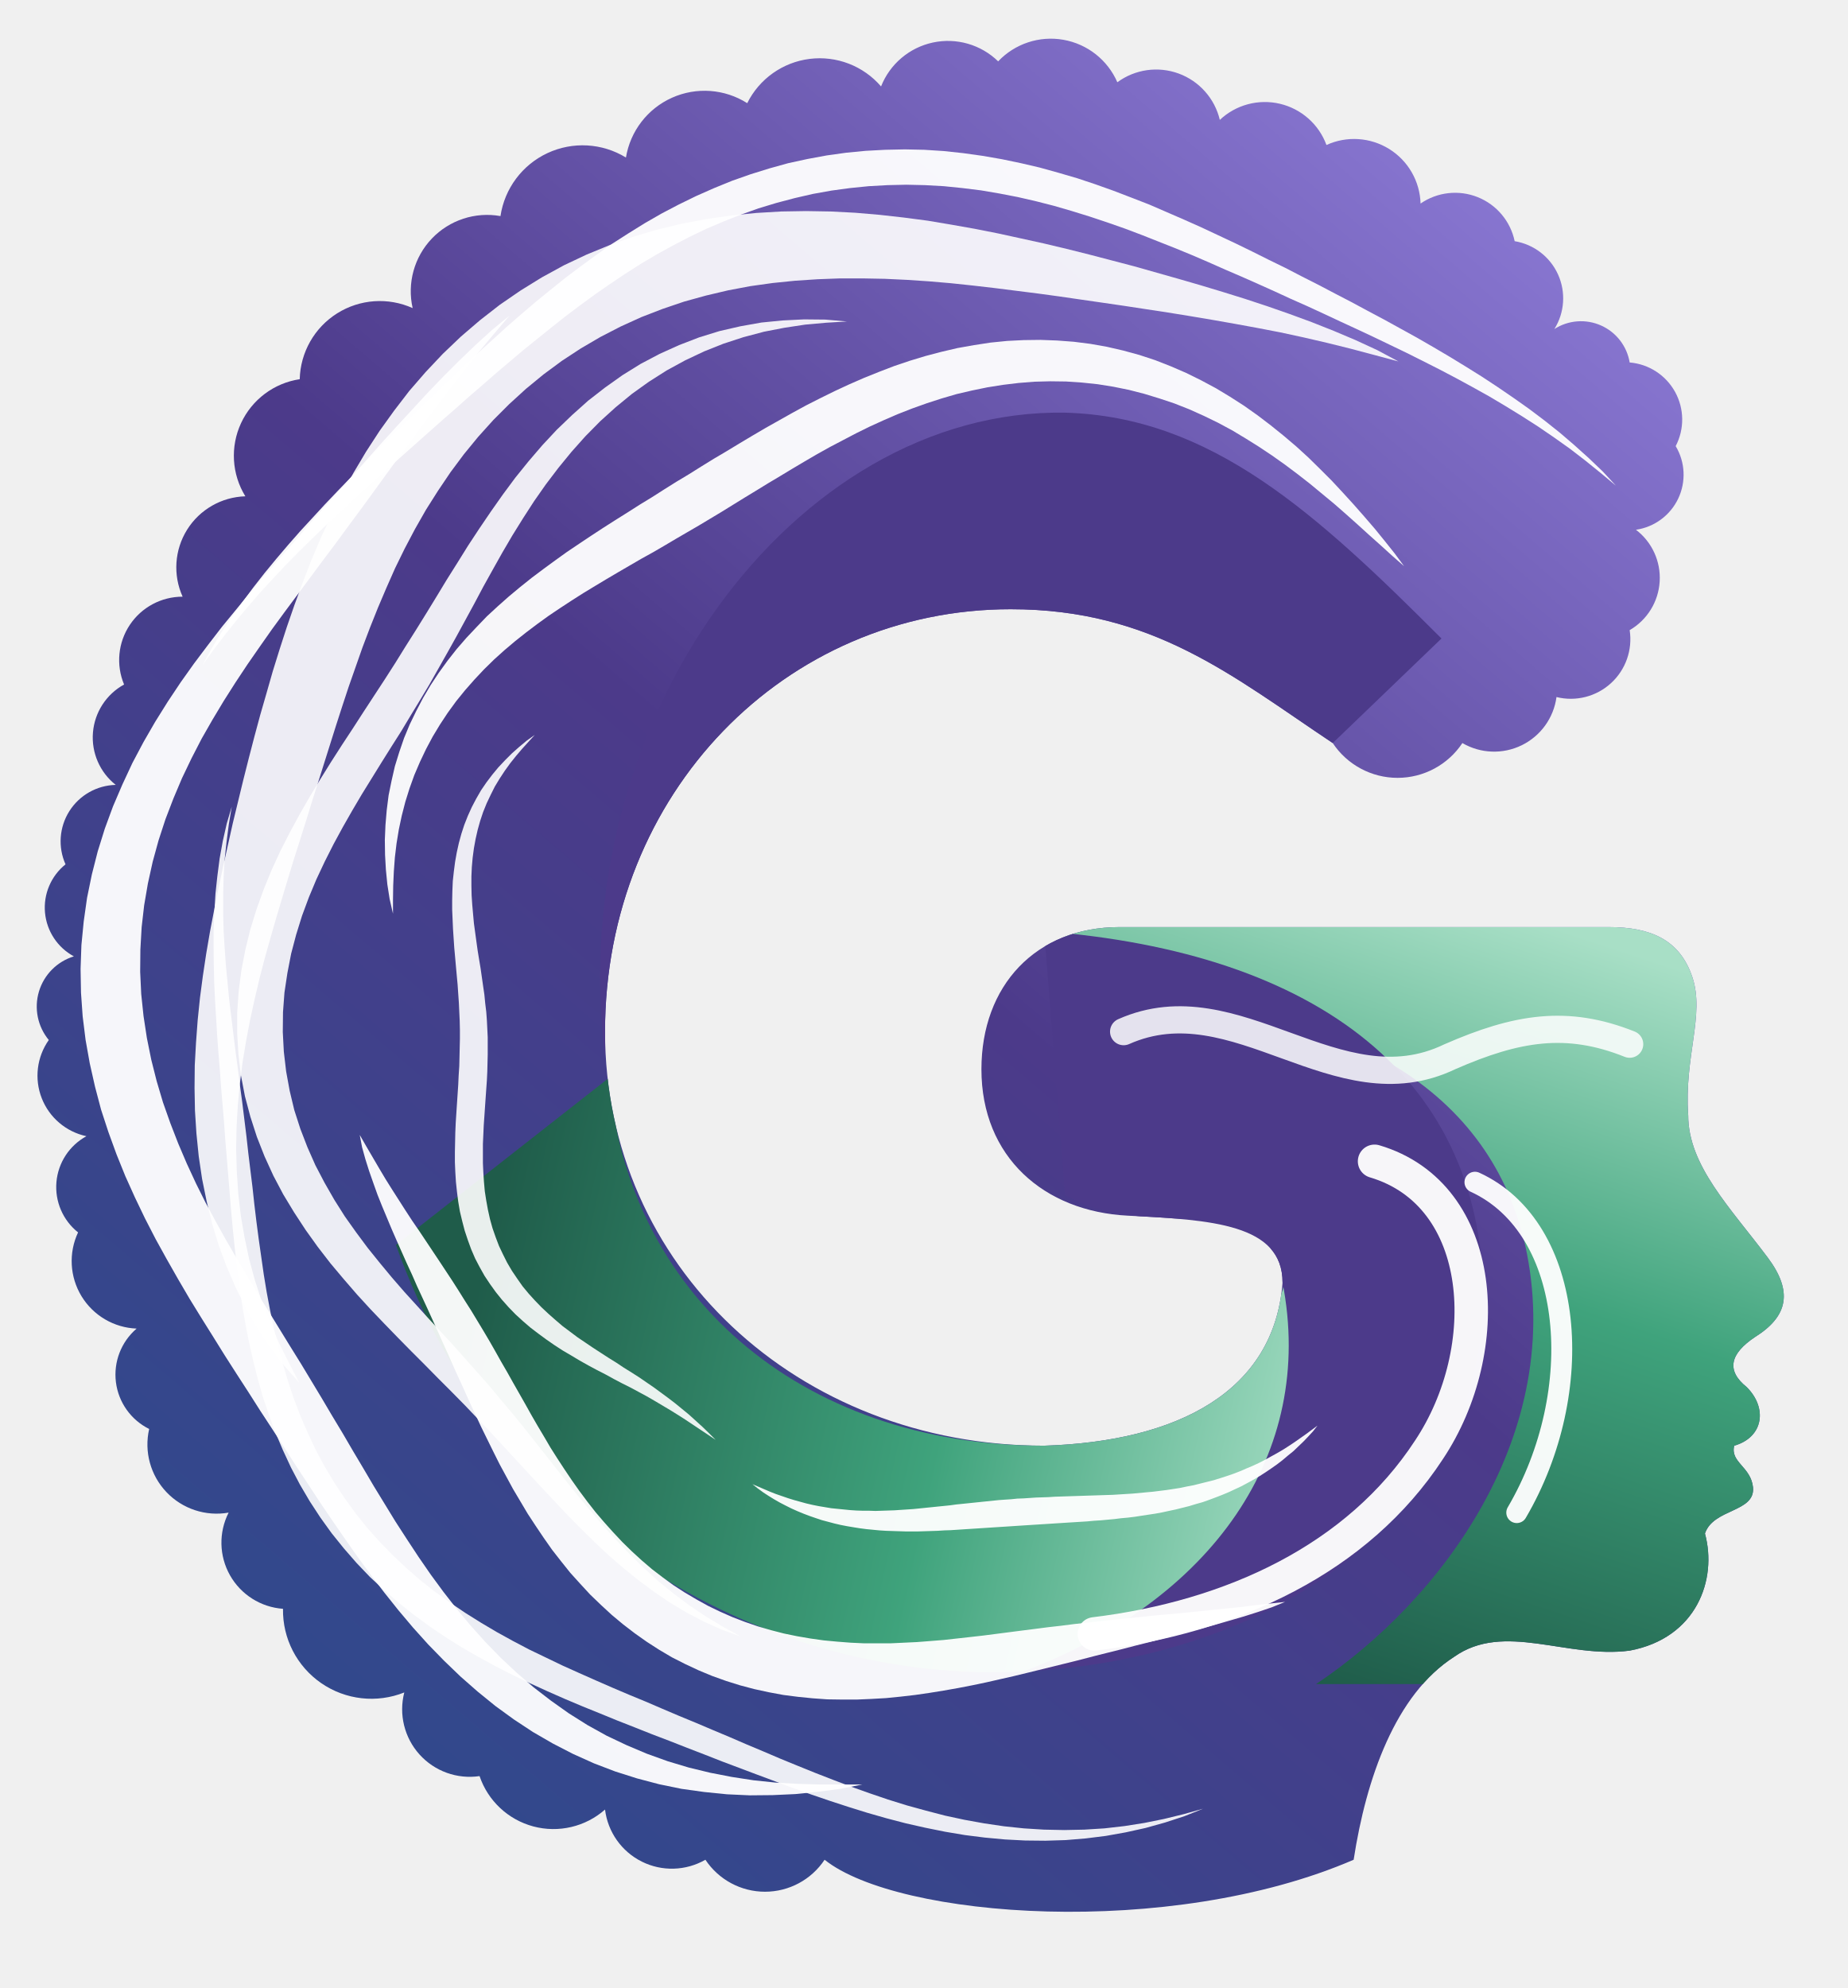
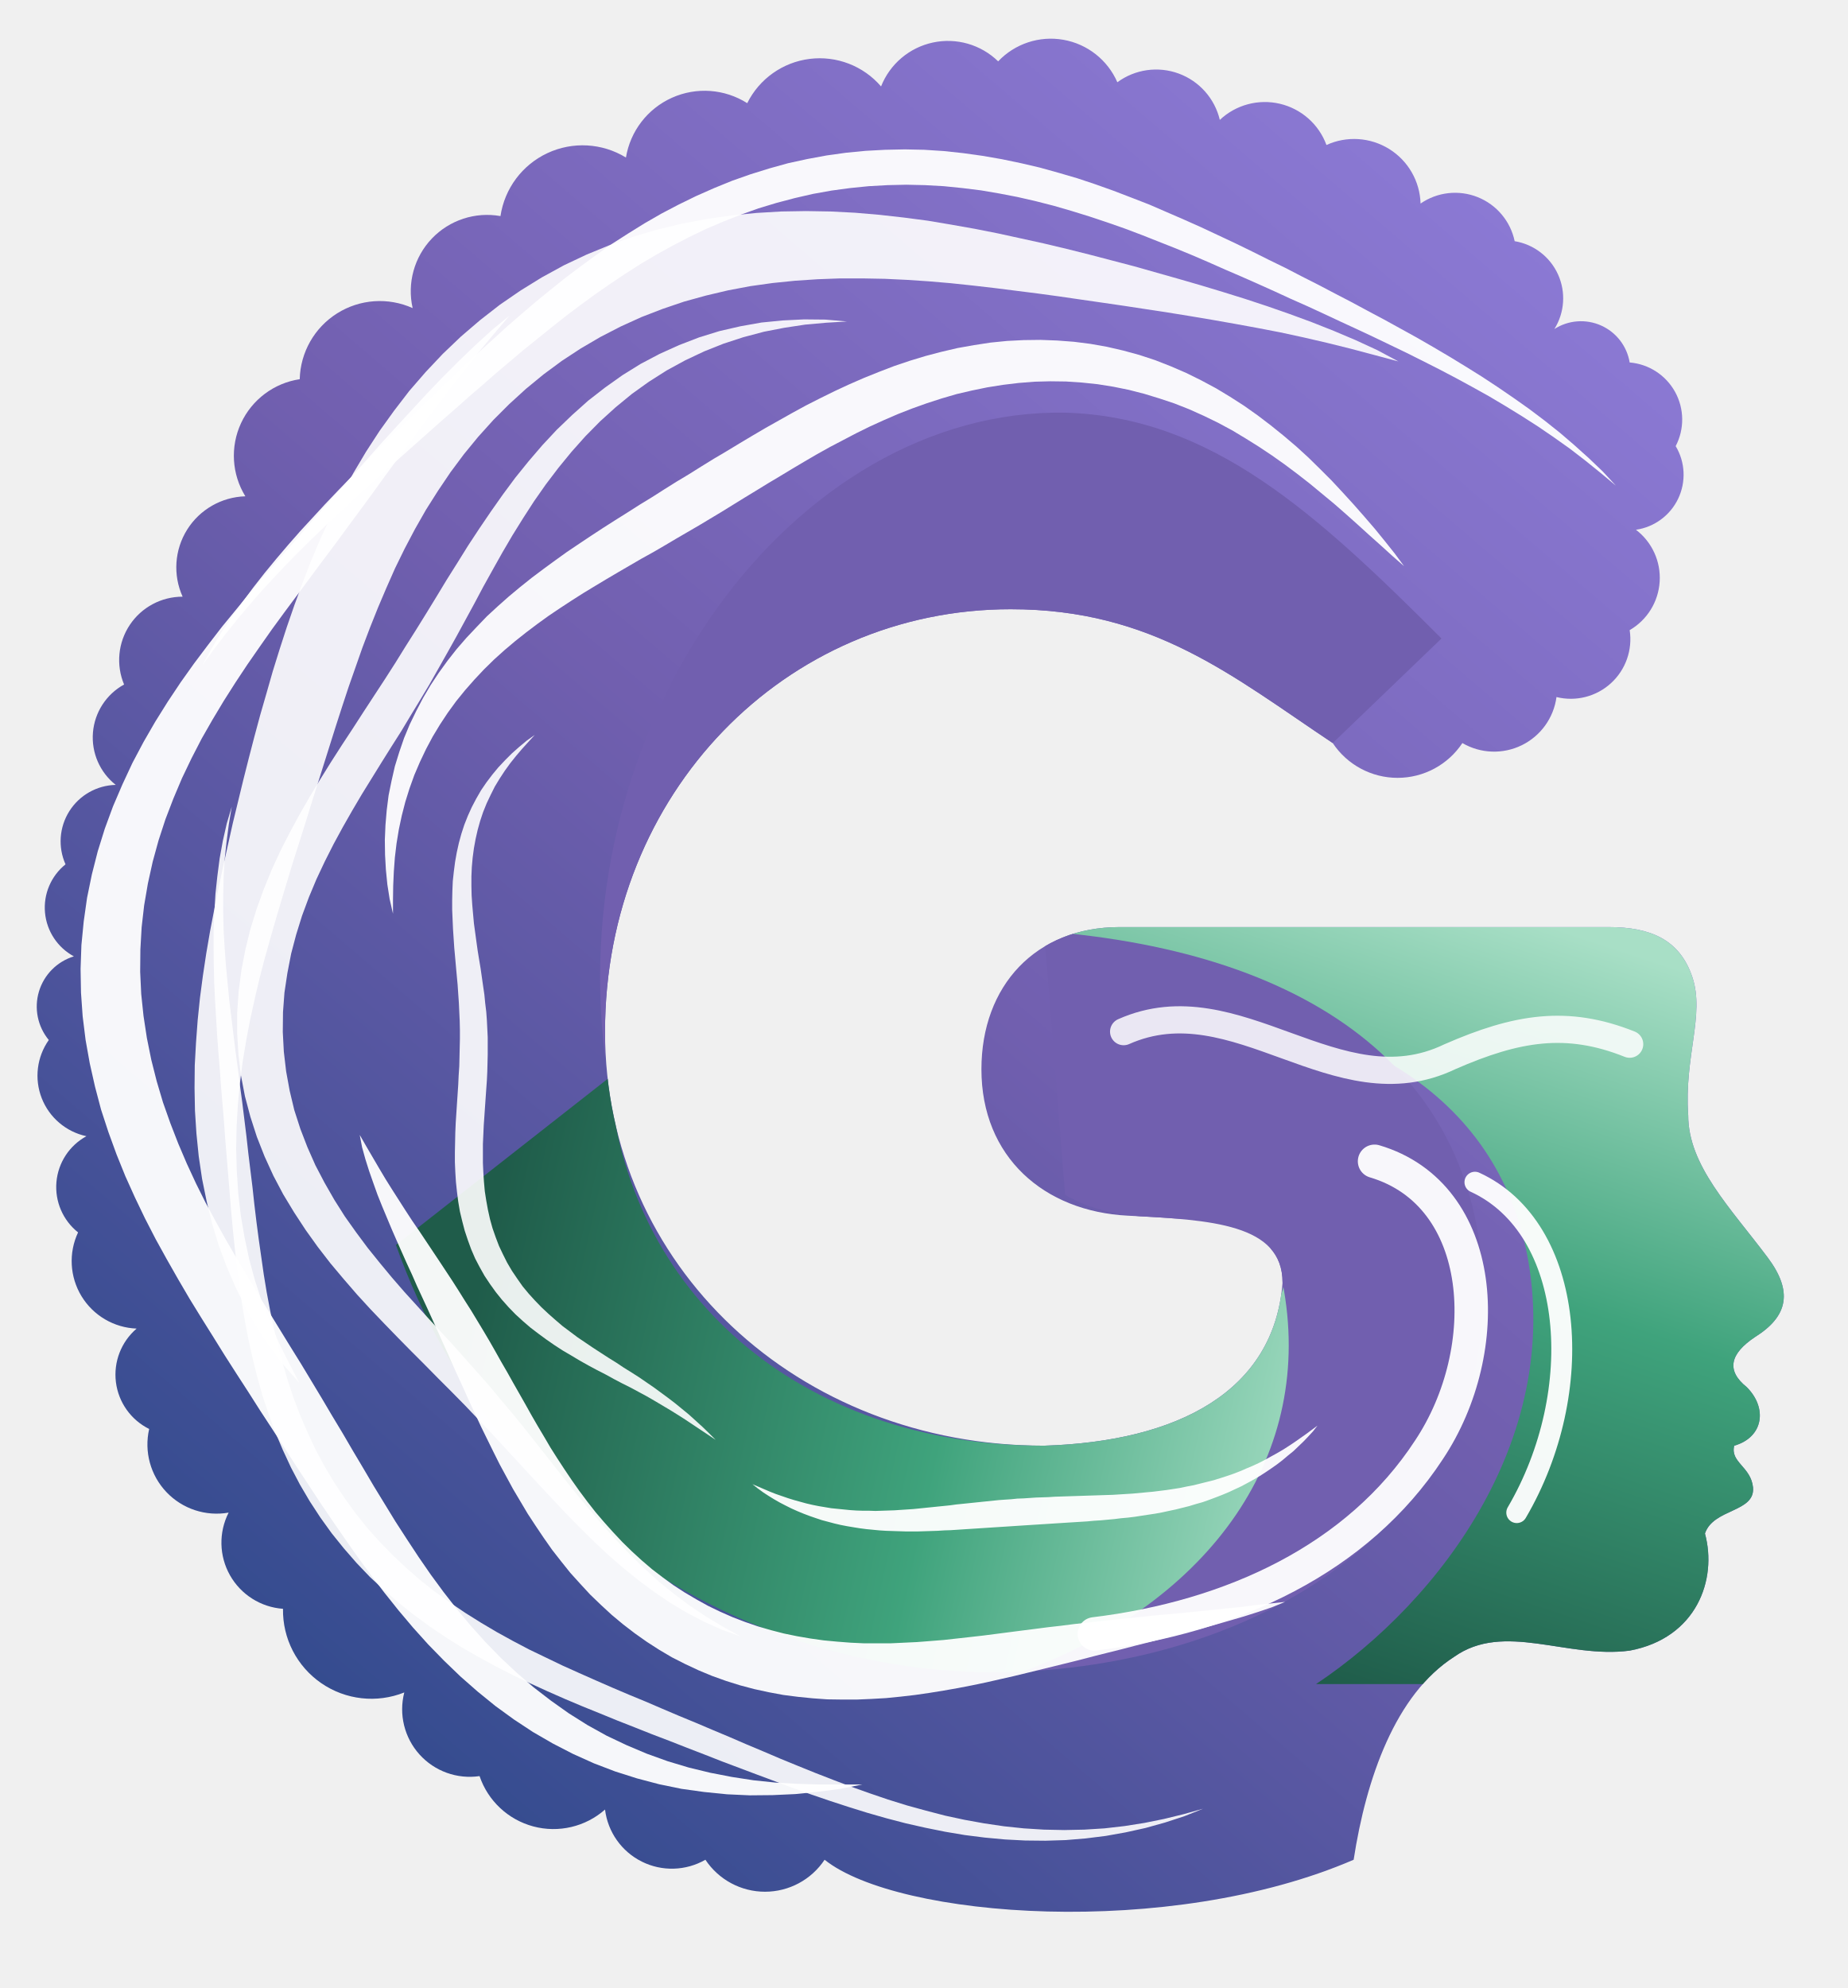
<svg xmlns="http://www.w3.org/2000/svg" width="461" height="496" viewBox="0 0 461 496">
  <g transform="translate(8 8) scale(0.52174) translate(-26 -150)">
    <defs>
      <linearGradient id="sb" gradientUnits="userSpaceOnUse" x1="130" y1="970" x2="780" y2="210">
        <stop offset="0" stop-color="#2F4A8C" />
-         <stop offset="0.5" stop-color="#4C3A8A" />
+         <stop offset="0.5" stop-color="#715FAF" />
        <stop offset="1" stop-color="#8E7CD8" />
      </linearGradient>
      <linearGradient id="sd" gradientUnits="userSpaceOnUse" x1="320" y1="420" x2="680" y2="760">
-         <stop offset="0" stop-color="#4C3A8A" />
-         <stop offset="1" stop-color="#4C3A8A" />
+         <stop offset="0" stop-color="#715FAF" />
+         <stop offset="1" stop-color="#715FAF" />
      </linearGradient>
      <linearGradient id="sl" gradientUnits="userSpaceOnUse" x1="230" y1="790" x2="640" y2="880">
        <stop offset="0" stop-color="#1F5C4A" />
        <stop offset="0.55" stop-color="#3FA37C" />
        <stop offset="1" stop-color="#A8DFC6" />
      </linearGradient>
      <linearGradient id="sf" gradientUnits="userSpaceOnUse" x1="820" y1="600" x2="700" y2="960">
        <stop offset="0" stop-color="#A8DFC6" />
        <stop offset="0.45" stop-color="#3FA37C" />
        <stop offset="1" stop-color="#1F5C4A" />
      </linearGradient>
      <clipPath id="sc">
        <path d="M648 490A37.2 37.2 0 0 0 710 490A30.1 30.1 0 0 0 755 468A28.5 28.5 0 0 0 790 436A28.9 28.9 0 0 0 793 388A26.6 26.6 0 0 0 812 348A27.4 27.4 0 0 0 790 308A23.6 23.6 0 0 0 754 292A27.7 27.7 0 0 0 735 250A29.1 29.1 0 0 0 690 232A31.8 31.8 0 0 0 645 204A31.4 31.4 0 0 0 594 192A31.3 31.3 0 0 0 545 174A34.7 34.7 0 0 0 488 164A34.4 34.4 0 0 0 432 176A38.7 38.7 0 0 0 368 184A38.1 38.1 0 0 0 310 210A39.7 39.7 0 0 0 250 238A36.5 36.5 0 0 0 208 282A38.3 38.3 0 0 0 154 316A37.0 37.0 0 0 0 128 372A34.0 34.0 0 0 0 98 420A30.3 30.3 0 0 0 70 462A28.9 28.9 0 0 0 66 510A27.0 27.0 0 0 0 42 548A26.5 26.5 0 0 0 46 592A25.1 25.1 0 0 0 34 632A29.6 29.6 0 0 0 52 678A27.7 27.7 0 0 0 48 724A32.3 32.3 0 0 0 76 770A29.0 29.0 0 0 0 82 818A33.1 33.1 0 0 0 120 858A31.7 31.7 0 0 0 146 904A42.3 42.3 0 0 0 204 944A32.3 32.3 0 0 0 240 984A37.3 37.3 0 0 0 300 1000A32.2 32.2 0 0 0 348 1024A34.2 34.2 0 0 0 405 1024C440 1052 570 1062 658 1024C664 985 678 945 706 927C730 910 760 928 790 924C822 918 832 890 826 868C830 856 850 858 849 846C848 836 838 834 840 826C854 822 856 808 846 798C836 790 838 782 850 774C866 764 868 752 856 736C838 712 818 692 818 668C816 640 826 620 820 602C814 584 800 578 780 578H546C506 578 480 606 480 646C480 688 510 714 550 716C590 718 624 720 624 748C620 800 574 824 510 826C392 826 300 740 300 628C300 514 386 426 494 426C562 426 600 458 648 490Z" />
      </clipPath>
    </defs>
    <path d="M648 490A37.2 37.2 0 0 0 710 490A30.1 30.1 0 0 0 755 468A28.5 28.5 0 0 0 790 436A28.9 28.9 0 0 0 793 388A26.6 26.6 0 0 0 812 348A27.4 27.4 0 0 0 790 308A23.6 23.6 0 0 0 754 292A27.7 27.7 0 0 0 735 250A29.1 29.1 0 0 0 690 232A31.8 31.8 0 0 0 645 204A31.4 31.4 0 0 0 594 192A31.3 31.3 0 0 0 545 174A34.7 34.7 0 0 0 488 164A34.4 34.4 0 0 0 432 176A38.7 38.7 0 0 0 368 184A38.1 38.1 0 0 0 310 210A39.7 39.7 0 0 0 250 238A36.5 36.5 0 0 0 208 282A38.3 38.3 0 0 0 154 316A37.0 37.0 0 0 0 128 372A34.0 34.0 0 0 0 98 420A30.3 30.3 0 0 0 70 462A28.9 28.9 0 0 0 66 510A27.0 27.0 0 0 0 42 548A26.5 26.5 0 0 0 46 592A25.1 25.1 0 0 0 34 632A29.6 29.6 0 0 0 52 678A27.7 27.7 0 0 0 48 724A32.3 32.3 0 0 0 76 770A29.0 29.0 0 0 0 82 818A33.1 33.1 0 0 0 120 858A31.7 31.7 0 0 0 146 904A42.3 42.3 0 0 0 204 944A32.3 32.3 0 0 0 240 984A37.3 37.3 0 0 0 300 1000A32.2 32.2 0 0 0 348 1024A34.2 34.2 0 0 0 405 1024C440 1052 570 1062 658 1024C664 985 678 945 706 927C730 910 760 928 790 924C822 918 832 890 826 868C830 856 850 858 849 846C848 836 838 834 840 826C854 822 856 808 846 798C836 790 838 782 850 774C866 764 868 752 856 736C838 712 818 692 818 668C816 640 826 620 820 602C814 584 800 578 780 578H546C506 578 480 606 480 646C480 688 510 714 550 716C590 718 624 720 624 748C620 800 574 824 510 826C392 826 300 740 300 628C300 514 386 426 494 426C562 426 600 458 648 490Z" fill="url(#sb)" />
    <g clip-path="url(#sc)">
      <path d="M520 570H900V940H640C700 900 760 820 740 730C724 660 660 610 520 610Z" fill="url(#sf)" />
      <path d="M300 640C280 480 390 330 520 332C590 334 640 380 700 440L648 490C600 458 562 426 494 426C386 426 300 514 300 628Z" fill="url(#sd)" />
      <path d="M200 730C250 870 380 940 500 934C610 926 650 850 628 730C622 790 580 824 510 826C392 826 310 752 302 650Z" fill="url(#sl)" />
      <path d="M510 580C640 590 722 650 720 760C716 858 622 928 500 934C590 900 640 830 624 748C618 700 560 730 520 706Z" fill="url(#sd)" />
      <path d="M423.1 988.0L412.5 990.1L401.8 991.5L391.0 992.6L380.1 993.1L369.2 993.2L358.3 992.7L347.4 991.6L336.6 990.1L325.9 987.9L315.3 985.1L304.9 981.8L294.7 977.9L284.7 973.4L275.0 968.4L265.5 962.9L256.4 956.9L247.6 950.5L239.1 943.6L230.9 936.4L223.0 928.8L215.4 921.0L208.2 913.0L201.2 904.7L194.5 896.3L188.0 887.8L181.7 879.2L175.6 870.5L169.6 861.8L163.7 853.1L158.0 844.4L152.2 835.6L146.6 826.9L140.9 818.1L135.2 809.4L129.6 800.6L123.9 791.8L118.2 782.9L112.6 773.9L106.9 764.8L101.3 755.7L95.8 746.3L90.4 736.8L85.1 727.2L80.0 717.3L75.2 707.3L70.6 697.1L66.4 686.7L62.5 676.0L59.0 665.3L56.1 654.3L53.6 643.2L51.6 632.0L50.2 620.7L49.4 609.4L49.2 598.0L49.6 586.6L50.7 575.3L52.3 564.0L54.6 552.8L57.4 541.8L60.8 530.9L64.7 520.3L69.2 509.8L74.0 499.5L79.3 489.5L84.9 479.8L90.9 470.2L97.1 460.9L103.5 451.9L110.2 443.0L116.9 434.3L123.8 425.9L130.7 417.5L137.7 409.3L144.7 401.3L151.7 393.3L158.6 385.3L165.6 377.4L172.6 369.6L179.6 361.7L186.6 353.9L193.6 346.0L200.7 338.2L207.9 330.4L215.1 322.6L222.5 314.9L230.1 307.3L237.9 299.8L245.9 292.5L254.3 285.6L254.3 285.6L247.0 294.2L239.9 302.7L233.1 311.2L226.4 319.8L219.9 328.3L213.5 336.8L207.3 345.3L201.1 353.7L195.0 362.0L189.0 370.3L183.0 378.5L177.0 386.6L171.0 394.8L164.9 402.9L158.9 411.0L152.9 419.1L146.8 427.3L140.8 435.5L134.9 443.9L129.0 452.4L123.3 461.0L117.7 469.8L112.3 478.8L107.1 487.9L102.3 497.2L97.7 506.8L93.6 516.5L89.8 526.4L86.5 536.5L83.7 546.7L81.4 557.1L79.6 567.6L78.4 578.1L77.8 588.7L77.7 599.4L78.2 610.0L79.3 620.5L80.9 631.0L83.0 641.4L85.6 651.7L88.6 661.8L92.1 671.7L95.9 681.5L100.0 691.1L104.4 700.6L109.0 709.8L113.9 718.9L118.8 727.7L123.9 736.5L129.0 745.1L134.1 753.6L139.3 762.0L144.4 770.3L149.5 778.6L154.6 786.8L159.6 795.1L164.6 803.4L169.5 811.7L174.5 820.0L179.4 828.4L184.4 836.8L189.4 845.3L194.6 853.8L199.8 862.3L205.3 870.8L210.9 879.3L216.7 887.7L222.8 896.0L229.2 904.2L235.8 912.1L242.8 919.9L250.1 927.4L257.8 934.6L265.8 941.5L274.1 947.9L282.7 954.0L291.6 959.6L300.8 964.7L310.3 969.2L320.0 973.3L330.0 976.9L340.0 979.9L350.3 982.4L360.6 984.4L371.0 986.0L381.5 987.1L391.9 987.7L402.4 988.0L412.8 988.0L423.1 988.0Z" fill="#FFFFFF" opacity="0.95" />
      <path d="M153.8 795.9L146.5 787.7L139.9 779.0L133.8 769.9L128.4 760.4L123.5 750.6L119.1 740.5L115.3 730.3L112.1 719.8L109.5 709.2L107.3 698.4L105.7 687.6L104.6 676.7L103.9 665.8L103.7 655.0L103.8 644.1L104.4 633.3L105.2 622.5L106.3 611.8L107.7 601.2L109.3 590.6L111.1 580.1L113.1 569.7L115.2 559.3L117.4 548.9L119.7 538.6L122.0 528.3L124.5 518.0L127.0 507.7L129.6 497.4L132.3 487.0L135.1 476.6L138.1 466.2L141.1 455.7L144.4 445.1L147.8 434.6L151.5 423.9L155.4 413.3L159.5 402.7L164.0 392.1L168.9 381.6L174.1 371.1L179.7 360.8L185.7 350.7L192.2 340.7L199.1 331.1L206.4 321.6L214.2 312.6L222.4 303.9L231.1 295.6L240.2 287.8L249.7 280.4L259.6 273.6L269.8 267.3L280.4 261.5L291.2 256.4L302.4 251.8L313.7 247.8L325.2 244.4L336.9 241.6L348.6 239.4L360.5 237.7L372.4 236.5L384.2 235.8L396.1 235.6L407.9 235.8L419.6 236.4L431.3 237.4L442.9 238.7L454.3 240.2L465.6 242.1L476.9 244.1L488.0 246.3L499.0 248.7L509.9 251.1L520.8 253.7L531.6 256.4L542.3 259.2L553.0 262.0L563.6 265.0L574.2 268.0L584.9 271.1L595.5 274.3L606.1 277.6L616.7 281.1L627.3 284.8L637.9 288.7L648.5 292.9L658.9 297.3L669.3 302.1L679.4 307.5L679.4 307.5L667.8 304.4L656.5 301.4L645.2 298.6L634.0 296.0L622.9 293.6L612.0 291.5L601.1 289.5L590.3 287.6L579.6 285.8L569.1 284.1L558.6 282.5L548.1 280.9L537.8 279.4L527.4 277.9L517.1 276.4L506.8 275.0L496.5 273.7L486.2 272.4L475.8 271.2L465.4 270.1L454.9 269.2L444.4 268.5L433.8 268.0L423.1 267.8L412.4 267.8L401.7 268.2L391.0 268.9L380.2 270.0L369.5 271.5L358.9 273.5L348.3 276.0L337.8 278.9L327.5 282.4L317.4 286.3L307.5 290.8L297.8 295.8L288.4 301.3L279.4 307.2L270.6 313.7L262.2 320.6L254.2 327.9L246.6 335.5L239.3 343.6L232.5 351.9L226.1 360.5L220.1 369.4L214.4 378.4L209.1 387.7L204.2 397.0L199.6 406.4L195.4 415.9L191.4 425.3L187.6 434.8L184.0 444.3L180.7 453.7L177.4 463.1L174.3 472.5L171.3 481.8L168.4 491.0L165.5 500.2L162.6 509.4L159.7 518.5L156.9 527.6L154.0 536.8L151.1 545.9L148.3 555.1L145.5 564.4L142.7 573.8L140.0 583.2L137.3 592.8L134.8 602.4L132.5 612.2L130.3 622.2L128.4 632.2L126.7 642.4L125.4 652.7L124.4 663.1L123.8 673.6L123.6 684.1L123.9 694.7L124.6 705.3L125.8 715.8L127.6 726.3L129.8 736.7L132.6 747.0L135.9 757.1L139.8 767.1L144.1 776.9L148.9 786.5L153.8 795.9Z" fill="#FFFFFF" opacity="0.9" />
      <path d="M107.5 452.7L111.8 444.9L116.4 437.3L121.3 430.0L126.5 422.7L131.8 415.6L137.2 408.7L142.8 401.9L148.5 395.2L154.3 388.6L160.2 382.2L166.1 375.8L172.1 369.5L178.1 363.3L184.1 357.1L190.2 350.9L196.3 344.8L202.5 338.7L208.7 332.7L214.9 326.6L221.2 320.6L227.5 314.6L233.8 308.5L240.3 302.5L246.8 296.6L253.4 290.6L260.2 284.7L267.0 278.9L274.0 273.2L281.1 267.5L288.4 262.0L295.8 256.6L303.3 251.3L311.1 246.3L319.0 241.4L327.0 236.8L335.2 232.5L343.6 228.4L352.2 224.6L360.8 221.1L369.6 218.0L378.6 215.2L387.6 212.7L396.8 210.7L406.0 209.0L415.3 207.7L424.6 206.8L433.9 206.3L443.3 206.1L452.7 206.3L462.0 206.9L471.3 207.9L480.6 209.2L489.8 210.8L498.9 212.7L507.9 214.8L516.9 217.3L525.8 219.9L534.5 222.8L543.2 225.9L551.8 229.2L560.3 232.5L568.6 236.1L576.9 239.7L585.2 243.4L593.3 247.2L601.4 251.0L609.4 254.9L617.4 258.9L625.4 262.8L633.3 266.9L641.2 270.9L649.0 275.0L656.9 279.1L664.7 283.3L672.6 287.5L680.4 291.8L688.2 296.1L696.0 300.6L703.8 305.2L711.5 309.9L719.2 314.7L726.8 319.7L734.4 324.9L741.9 330.2L749.2 335.7L756.5 341.5L763.5 347.5L770.4 353.7L777.1 360.1L783.4 366.9L783.4 366.9L776.2 360.9L768.9 355.0L761.5 349.3L753.9 343.9L746.3 338.7L738.5 333.7L730.7 328.9L722.8 324.2L714.9 319.8L707.0 315.5L699.0 311.3L691.1 307.3L683.1 303.3L675.2 299.5L667.3 295.7L659.4 292.0L651.6 288.4L643.7 284.7L635.9 281.1L628.0 277.6L620.2 274.0L612.4 270.5L604.5 267.0L596.6 263.6L588.7 260.1L580.8 256.7L572.8 253.4L564.7 250.2L556.6 247.0L548.4 243.9L540.1 241.0L531.7 238.2L523.3 235.6L514.7 233.1L506.1 230.9L497.4 228.9L488.6 227.2L479.8 225.7L470.9 224.6L462.0 223.7L453.0 223.2L444.1 223.0L435.1 223.2L426.1 223.7L417.2 224.6L408.3 225.8L399.4 227.4L390.7 229.4L382.0 231.7L373.4 234.3L365.0 237.3L356.6 240.6L348.4 244.1L340.3 248.0L332.4 252.1L324.6 256.4L317.0 260.9L309.5 265.7L302.2 270.6L295.0 275.6L287.9 280.8L281.0 286.0L274.2 291.4L267.5 296.8L260.8 302.2L254.3 307.7L247.8 313.2L241.4 318.8L235.0 324.3L228.7 329.9L222.4 335.4L216.1 341.0L209.8 346.6L203.5 352.2L197.2 357.8L190.9 363.4L184.6 369.1L178.3 374.9L172.1 380.7L165.8 386.6L159.6 392.6L153.4 398.7L147.3 404.9L141.3 411.3L135.3 417.8L129.5 424.5L123.8 431.3L118.2 438.3L112.8 445.4L107.5 452.7Z" fill="#FFFFFF" opacity="0.95" />
      <path d="M364.8 917.2L355.9 914.0L347.4 910.2L339.0 905.8L331.0 901.0L323.2 895.7L315.7 890.1L308.4 884.2L301.4 878.1L294.7 871.8L288.1 865.3L281.7 858.8L275.5 852.2L269.3 845.6L263.3 839.1L257.2 832.5L251.2 826.0L245.2 819.5L239.1 813.1L233.0 806.7L226.7 800.3L220.4 794.0L214.0 787.5L207.5 781.0L201.0 774.4L194.5 767.7L187.9 760.8L181.4 753.7L175.0 746.3L168.7 738.8L162.6 730.9L156.8 722.8L151.3 714.4L146.1 705.8L141.4 696.9L137.2 687.7L133.5 678.3L130.4 668.7L127.8 658.9L125.9 649.0L124.7 639.0L124.1 628.9L124.1 618.8L124.8 608.7L126.1 598.7L128.0 588.8L130.4 579.0L133.4 569.3L136.8 559.9L140.6 550.6L144.8 541.5L149.3 532.7L154.0 524.0L158.9 515.5L163.9 507.2L169.0 499.0L174.2 490.9L179.4 483.0L184.5 475.1L189.6 467.3L194.7 459.5L199.7 451.7L204.6 443.8L209.6 435.9L214.5 428.0L219.4 420.0L224.3 411.9L229.4 403.8L234.5 395.6L239.9 387.4L245.4 379.3L251.1 371.2L257.1 363.1L263.4 355.3L270.0 347.6L276.9 340.2L284.3 333.1L291.9 326.3L300.0 320.0L308.3 314.1L317.0 308.7L326.1 303.9L335.4 299.7L345.0 296.0L354.7 293.0L364.7 290.7L374.8 288.9L385.0 287.9L395.2 287.4L405.4 287.5L415.7 288.4L415.7 288.4L405.7 289.0L395.7 289.9L385.8 291.4L376.0 293.3L366.2 295.9L356.7 299.0L347.4 302.7L338.3 307.0L329.5 311.8L321.0 317.2L312.9 323.0L305.1 329.4L297.7 336.1L290.6 343.3L284.0 350.7L277.7 358.4L271.7 366.3L266.1 374.3L260.8 382.5L255.7 390.7L250.9 398.9L246.3 407.1L241.8 415.2L237.5 423.3L233.2 431.2L228.9 439.1L224.6 446.8L220.3 454.4L216.0 462.0L211.5 469.5L207.0 476.9L202.5 484.4L197.8 491.8L193.1 499.3L188.4 506.9L183.7 514.5L179.1 522.3L174.6 530.2L170.2 538.3L166.0 546.6L162.0 555.1L158.4 563.7L155.1 572.6L152.3 581.6L149.9 590.7L148.1 600.0L146.7 609.3L146.0 618.7L145.9 628.2L146.4 637.6L147.5 647.0L149.2 656.3L151.4 665.5L154.3 674.5L157.7 683.3L161.5 691.9L165.9 700.3L170.6 708.5L175.6 716.4L181.0 724.0L186.5 731.4L192.3 738.6L198.1 745.6L204.0 752.4L210.0 759.0L215.9 765.5L221.8 771.9L227.6 778.2L233.3 784.6L238.9 790.9L244.5 797.2L249.9 803.7L255.3 810.1L260.7 816.7L266.0 823.4L271.3 830.1L276.7 837.0L282.1 843.8L287.7 850.8L293.5 857.7L299.4 864.6L305.6 871.4L312.0 878.1L318.7 884.6L325.6 890.9L332.9 896.8L340.5 902.5L348.3 907.7L356.4 912.6L364.8 917.2Z" fill="#FFFFFF" opacity="0.9" />
      <path d="M198.6 571.6L197.0 564.6L195.9 557.6L195.2 550.5L194.8 543.4L194.7 536.3L195.0 529.2L195.6 522.1L196.5 515.0L197.9 508.1L199.5 501.1L201.6 494.3L203.9 487.6L206.6 481.1L209.7 474.7L213.0 468.4L216.6 462.3L220.5 456.4L224.7 450.6L229.1 445.0L233.7 439.7L238.6 434.5L243.5 429.4L248.7 424.6L254.0 419.9L259.4 415.4L264.9 411.0L270.5 406.8L276.1 402.7L281.8 398.6L287.6 394.7L293.3 390.9L299.1 387.1L304.9 383.4L310.8 379.7L316.6 376.0L322.5 372.4L328.3 368.7L334.2 365.0L340.2 361.4L346.1 357.7L352.1 354.0L358.2 350.4L364.3 346.7L370.5 343.0L376.8 339.3L383.2 335.7L389.6 332.1L396.2 328.5L402.9 325.1L409.8 321.7L416.7 318.5L423.8 315.4L431.0 312.5L438.3 309.7L445.7 307.2L453.3 304.9L460.9 302.9L468.6 301.1L476.5 299.7L484.3 298.5L492.3 297.7L500.2 297.3L508.2 297.2L516.2 297.5L524.2 298.1L532.1 299.1L540.0 300.5L547.8 302.3L555.5 304.4L563.1 306.9L570.5 309.8L577.9 313.0L585.0 316.5L592.1 320.3L598.9 324.4L605.6 328.7L612.1 333.3L618.4 338.1L624.6 343.1L630.6 348.2L636.4 353.5L642.0 359.0L647.5 364.5L652.8 370.2L658.0 375.9L663.1 381.7L668.1 387.5L672.9 393.4L677.6 399.3L682.1 405.4L682.1 405.4L676.5 400.5L671.0 395.5L665.4 390.5L659.9 385.5L654.3 380.5L648.7 375.6L642.9 370.8L637.1 366.0L631.2 361.4L625.2 356.9L619.0 352.5L612.7 348.3L606.3 344.3L599.8 340.4L593.1 336.8L586.3 333.5L579.4 330.4L572.3 327.6L565.1 325.2L557.9 323.0L550.5 321.1L543.1 319.6L535.6 318.4L528.0 317.6L520.5 317.1L512.9 317.0L505.3 317.2L497.8 317.8L490.3 318.7L482.8 319.9L475.5 321.4L468.2 323.1L461.0 325.2L453.9 327.5L446.9 330.0L440.0 332.7L433.3 335.6L426.7 338.6L420.2 341.8L413.9 345.1L407.6 348.4L401.5 351.8L395.5 355.3L389.6 358.8L383.8 362.3L378.1 365.7L372.4 369.2L366.8 372.6L361.3 376.0L355.8 379.4L350.3 382.7L344.8 386.0L339.3 389.2L333.8 392.4L328.4 395.6L322.9 398.8L317.3 401.9L311.8 405.1L306.3 408.3L300.7 411.6L295.2 414.9L289.6 418.3L284.1 421.8L278.6 425.4L273.1 429.1L267.7 433.0L262.4 437.0L257.1 441.2L252.0 445.5L247.0 450.0L242.2 454.7L237.5 459.7L233.1 464.7L228.8 470.0L224.8 475.5L221.1 481.1L217.6 486.9L214.4 492.9L211.5 499.0L208.8 505.3L206.5 511.7L204.5 518.1L202.8 524.7L201.4 531.3L200.3 538.0L199.5 544.7L199.0 551.5L198.7 558.2L198.6 564.9L198.6 571.6Z" fill="#FFFFFF" opacity="0.95" />
      <path d="M625.2 900.7L618.8 903.3L612.3 905.5L605.7 907.6L599.2 909.5L592.6 911.4L586.1 913.2L579.6 914.9L573.1 916.6L566.6 918.3L560.1 920.0L553.7 921.6L547.2 923.3L540.8 924.9L534.4 926.5L527.9 928.2L521.5 929.8L515.0 931.4L508.5 933.0L502.0 934.6L495.4 936.2L488.8 937.7L482.2 939.2L475.5 940.6L468.8 941.9L462.0 943.1L455.2 944.2L448.3 945.2L441.4 946.0L434.4 946.7L427.4 947.1L420.4 947.4L413.4 947.4L406.3 947.3L399.3 946.8L392.3 946.1L385.3 945.2L378.3 943.9L371.4 942.4L364.6 940.6L357.9 938.5L351.2 936.1L344.7 933.4L338.3 930.4L332.0 927.2L325.9 923.6L320.0 919.8L314.2 915.7L308.6 911.4L303.2 906.9L298.0 902.1L292.9 897.2L288.1 892.0L283.4 886.8L279.0 881.3L274.7 875.8L270.7 870.1L266.8 864.3L263.0 858.5L259.5 852.6L256.0 846.7L252.8 840.8L249.6 834.9L246.6 828.9L243.7 823.0L240.8 817.1L238.1 811.3L235.4 805.5L232.8 799.7L230.2 794.0L227.6 788.3L225.1 782.6L222.6 777.1L220.1 771.5L217.6 766.0L215.1 760.5L212.6 755.1L210.1 749.7L207.7 744.2L205.2 738.8L202.8 733.4L200.4 728.0L198.0 722.5L195.7 717.0L193.4 711.5L191.2 706.0L189.2 700.4L187.2 694.7L185.4 689.0L183.8 683.2L182.7 677.4L182.7 677.4L185.8 682.8L188.9 688.1L192.0 693.4L195.1 698.6L198.3 703.7L201.5 708.7L204.7 713.7L207.9 718.6L211.2 723.4L214.4 728.2L217.6 733.0L220.8 737.8L223.9 742.5L227.0 747.2L230.0 751.9L233.0 756.7L236.0 761.4L238.9 766.2L241.8 771.0L244.7 775.9L247.5 780.8L250.3 785.8L253.2 790.8L256.0 795.8L258.9 800.9L261.8 806.0L264.7 811.2L267.7 816.4L270.8 821.6L273.9 826.9L277.2 832.1L280.6 837.3L284.1 842.5L287.7 847.6L291.5 852.7L295.4 857.7L299.5 862.5L303.8 867.3L308.2 872.0L312.8 876.5L317.5 880.8L322.4 885.0L327.5 888.9L332.7 892.7L338.1 896.2L343.7 899.5L349.3 902.6L355.1 905.4L361.0 908.0L367.0 910.3L373.1 912.4L379.3 914.2L385.5 915.8L391.8 917.1L398.2 918.2L404.6 919.1L411.0 919.7L417.4 920.2L423.8 920.5L430.2 920.5L436.6 920.5L443.0 920.2L449.3 919.9L455.7 919.4L462.0 918.9L468.3 918.2L474.6 917.5L480.8 916.8L487.0 916.0L493.2 915.2L499.4 914.4L505.7 913.6L511.9 912.8L518.1 912.1L524.3 911.3L530.6 910.6L536.9 909.9L543.3 909.2L549.7 908.5L556.2 907.9L562.7 907.2L569.3 906.6L576.0 906.0L582.8 905.3L589.6 904.6L596.5 903.9L603.6 903.2L610.6 902.3L617.8 901.5L625.2 900.7Z" fill="#FFFFFF" opacity="0.95" />
      <path d="M586.0 999.6L577.0 1003.2L567.8 1006.2L558.5 1008.8L549.0 1010.9L539.5 1012.6L529.9 1013.8L520.3 1014.6L510.6 1014.9L500.9 1014.8L491.3 1014.3L481.6 1013.4L472.1 1012.2L462.6 1010.6L453.2 1008.7L443.9 1006.6L434.7 1004.2L425.6 1001.6L416.6 998.8L407.7 995.9L398.9 992.9L390.2 989.8L381.6 986.6L373.0 983.4L364.5 980.2L356.0 977.0L347.6 973.7L339.3 970.5L330.9 967.2L322.5 964.0L314.2 960.7L305.8 957.4L297.5 954.0L289.1 950.6L280.8 947.1L272.4 943.4L264.1 939.6L255.9 935.7L247.7 931.5L239.6 927.1L231.6 922.5L223.8 917.6L216.1 912.4L208.6 906.9L201.4 901.2L194.4 895.1L187.6 888.8L181.2 882.1L175.1 875.1L169.3 867.9L163.9 860.4L158.8 852.6L154.1 844.6L149.8 836.4L145.9 828.0L142.3 819.5L139.1 810.8L136.2 802.1L133.7 793.2L131.5 784.3L129.5 775.4L127.8 766.5L126.3 757.6L125.0 748.7L123.9 739.9L122.9 731.1L122.0 722.4L121.2 713.7L120.5 705.1L119.8 696.6L119.1 688.1L118.4 679.7L117.8 671.3L117.1 662.9L116.4 654.6L115.8 646.3L115.1 637.9L114.5 629.6L114.0 621.2L113.5 612.9L113.1 604.5L112.9 596.0L112.8 587.6L112.8 579.1L113.2 570.6L113.7 562.1L114.6 553.7L115.7 545.2L117.2 536.9L119.1 528.5L121.5 520.4L121.5 520.4L120.1 528.8L119.0 537.3L118.1 545.7L117.6 554.2L117.4 562.7L117.4 571.2L117.6 579.6L118.1 588.0L118.7 596.4L119.5 604.7L120.3 613.0L121.3 621.2L122.3 629.3L123.3 637.5L124.4 645.6L125.4 653.6L126.5 661.7L127.5 669.8L128.5 677.9L129.4 686.0L130.4 694.2L131.4 702.3L132.3 710.6L133.3 718.9L134.4 727.3L135.6 735.7L136.8 744.1L138.2 752.6L139.8 761.1L141.6 769.7L143.6 778.2L145.9 786.7L148.4 795.2L151.2 803.6L154.4 811.9L157.9 820.0L161.7 828.1L165.9 835.9L170.5 843.6L175.4 851.0L180.6 858.2L186.2 865.2L192.1 871.8L198.3 878.2L204.8 884.3L211.5 890.2L218.5 895.7L225.7 900.9L233.1 905.9L240.6 910.6L248.2 915.1L256.0 919.4L263.8 923.5L271.7 927.3L279.6 931.1L287.6 934.7L295.5 938.2L303.5 941.7L311.5 945.1L319.5 948.4L327.4 951.8L335.4 955.2L343.4 958.5L351.4 961.9L359.5 965.3L367.6 968.8L375.7 972.2L383.9 975.7L392.2 979.1L400.6 982.5L409.1 985.8L417.8 989.1L426.5 992.2L435.3 995.2L444.3 998.0L453.4 1000.5L462.6 1002.9L471.9 1004.9L481.3 1006.6L490.8 1008.0L500.3 1009.0L509.9 1009.6L519.6 1009.8L529.2 1009.6L538.8 1009.0L548.4 1007.9L557.9 1006.4L567.3 1004.5L576.7 1002.2L586.0 999.6Z" fill="#FFFFFF" opacity="0.9" />
      <path d="M352.9 823.2L349.3 820.8L345.7 818.4L342.1 816.0L338.5 813.6L334.9 811.3L331.2 809.0L327.5 806.8L323.8 804.6L320.0 802.4L316.1 800.3L312.2 798.2L308.2 796.2L304.2 794.1L300.2 791.9L296.1 789.8L292.0 787.6L287.9 785.3L283.9 782.9L279.8 780.5L275.8 777.9L271.9 775.2L268.1 772.4L264.3 769.5L260.7 766.4L257.2 763.2L253.9 759.8L250.7 756.2L247.8 752.6L245.0 748.7L242.4 744.8L240.1 740.7L237.9 736.5L236.0 732.1L234.4 727.7L232.9 723.2L231.7 718.6L230.6 714.0L229.8 709.3L229.2 704.6L228.7 699.9L228.4 695.1L228.2 690.4L228.2 685.6L228.3 680.9L228.4 676.2L228.6 671.6L228.9 667.0L229.2 662.4L229.5 657.9L229.8 653.4L230.0 649.0L230.3 644.5L230.4 640.2L230.5 635.8L230.6 631.5L230.6 627.2L230.5 622.8L230.3 618.5L230.1 614.2L229.8 609.9L229.5 605.5L229.1 601.2L228.7 596.8L228.3 592.3L227.9 587.9L227.6 583.4L227.3 578.9L227.1 574.3L226.9 569.7L226.9 565.2L227.0 560.6L227.2 556.0L227.7 551.4L228.3 546.8L229.1 542.3L230.1 537.8L231.3 533.4L232.7 529.1L234.4 524.8L236.3 520.6L238.4 516.6L240.7 512.6L243.3 508.8L246.1 505.1L249.0 501.6L252.2 498.2L255.5 494.9L259.0 491.8L262.6 488.8L266.4 486.1L266.4 486.1L263.4 489.4L260.4 492.7L257.5 496.1L254.7 499.6L252.1 503.2L249.6 507.0L247.3 510.8L245.3 514.8L243.4 518.8L241.7 523.0L240.3 527.2L239.1 531.5L238.1 535.9L237.3 540.3L236.7 544.8L236.3 549.3L236.1 553.8L236.1 558.3L236.2 562.8L236.5 567.3L236.9 571.8L237.3 576.2L237.9 580.6L238.5 585.0L239.1 589.3L239.8 593.6L240.5 597.8L241.1 602.0L241.7 606.2L242.3 610.3L242.7 614.4L243.2 618.5L243.5 622.6L243.7 626.6L243.9 630.7L243.9 634.8L243.9 638.9L243.8 643.0L243.7 647.1L243.5 651.3L243.2 655.5L242.9 659.8L242.6 664.1L242.3 668.5L242.0 672.8L241.8 677.3L241.6 681.7L241.6 686.2L241.6 690.8L241.8 695.3L242.1 699.8L242.5 704.3L243.2 708.8L244.0 713.2L245.0 717.7L246.2 722.0L247.7 726.3L249.3 730.5L251.2 734.5L253.2 738.5L255.5 742.4L258.0 746.1L260.6 749.8L263.5 753.3L266.5 756.6L269.6 759.8L272.9 762.9L276.3 765.9L279.7 768.8L283.3 771.5L286.9 774.2L290.6 776.7L294.3 779.2L298.0 781.6L301.7 784.0L305.4 786.3L309.0 788.7L312.7 791.0L316.3 793.3L319.8 795.7L323.3 798.1L326.7 800.6L330.1 803.1L333.5 805.7L336.8 808.4L340.1 811.1L343.3 814.0L346.5 816.9L349.7 820.0L352.9 823.2Z" fill="#FFFFFF" opacity="0.9" />
      <path d="M640.7 816.4L638.6 819.1L636.3 821.6L634.0 824.0L631.6 826.3L629.2 828.6L626.6 830.7L624.0 832.9L621.4 834.9L618.7 836.8L615.9 838.7L613.1 840.5L610.2 842.2L607.3 843.8L604.3 845.4L601.3 846.8L598.3 848.2L595.2 849.5L592.1 850.7L588.9 851.9L585.8 853.0L582.6 853.9L579.3 854.9L576.1 855.7L572.9 856.5L569.6 857.2L566.4 857.9L563.1 858.5L559.8 859.0L556.5 859.5L553.3 860.0L550.0 860.4L546.7 860.7L543.5 861.1L540.2 861.4L537.0 861.7L533.8 861.9L530.6 862.2L527.4 862.4L524.2 862.6L521.0 862.8L517.9 863.0L514.7 863.2L511.6 863.4L508.5 863.6L505.3 863.8L502.2 864.0L499.1 864.2L496.0 864.4L493.0 864.6L489.9 864.8L486.8 865.0L483.7 865.2L480.7 865.4L477.6 865.6L474.5 865.8L471.4 866.0L468.4 866.2L465.3 866.4L462.2 866.5L459.1 866.7L456.0 866.8L452.9 866.9L449.8 867.0L446.7 867.0L443.6 867.0L440.5 866.9L437.4 866.8L434.3 866.7L431.2 866.5L428.1 866.2L425.0 865.9L421.9 865.5L418.8 865.0L415.8 864.5L412.7 863.9L409.7 863.2L406.7 862.4L403.7 861.6L400.7 860.6L397.8 859.6L394.9 858.5L392.0 857.3L389.1 856.0L386.3 854.6L383.6 853.2L380.8 851.6L378.2 850.0L375.6 848.3L373.0 846.4L370.5 844.4L370.5 844.4L373.3 845.6L376.1 846.8L378.9 848.0L381.7 849.1L384.6 850.1L387.5 851.1L390.4 852.0L393.3 852.8L396.2 853.6L399.2 854.3L402.2 854.9L405.2 855.4L408.2 855.9L411.2 856.2L414.2 856.5L417.2 856.8L420.2 857.0L423.3 857.1L426.3 857.1L429.3 857.2L432.4 857.1L435.4 857.0L438.4 856.9L441.4 856.7L444.4 856.5L447.4 856.3L450.4 856.0L453.3 855.7L456.3 855.4L459.2 855.1L462.2 854.8L465.1 854.5L468.0 854.1L471.0 853.8L473.9 853.5L476.8 853.2L479.7 852.9L482.6 852.6L485.5 852.3L488.4 852.0L491.3 851.8L494.3 851.6L497.2 851.3L500.1 851.2L503.1 851.0L506.0 850.8L509.0 850.7L512.0 850.6L515.0 850.4L518.0 850.3L521.1 850.2L524.1 850.1L527.2 850.0L530.3 849.9L533.4 849.8L536.5 849.7L539.6 849.6L542.8 849.5L546.0 849.3L549.2 849.1L552.4 848.9L555.6 848.6L558.8 848.3L562.1 848.0L565.3 847.6L568.5 847.2L571.8 846.7L575.0 846.2L578.3 845.5L581.5 844.9L584.7 844.1L587.9 843.3L591.1 842.5L594.3 841.5L597.4 840.5L600.6 839.4L603.7 838.2L606.7 836.9L609.8 835.6L612.8 834.2L615.7 832.7L618.6 831.1L621.5 829.5L624.4 827.8L627.2 826.0L629.9 824.2L632.6 822.3L635.3 820.4L638.0 818.4L640.7 816.4Z" fill="#FFFFFF" opacity="0.95" />
      <g fill="none" stroke-linecap="round">
        <path d="M548 628C602 604 650 666 704 640C736 626 760 622 790 634" stroke="#FFFFFF" stroke-width="13" opacity=".85" />
        <path d="M668 690C722 706 726 780 694 828C660 880 600 908 534 916" stroke="#FFFFFF" stroke-width="16" opacity=".95" />
        <path d="M716 700C764 722 770 800 736 858" stroke="#FFFFFF" stroke-width="10" opacity=".95" />
      </g>
    </g>
  </g>
</svg>
